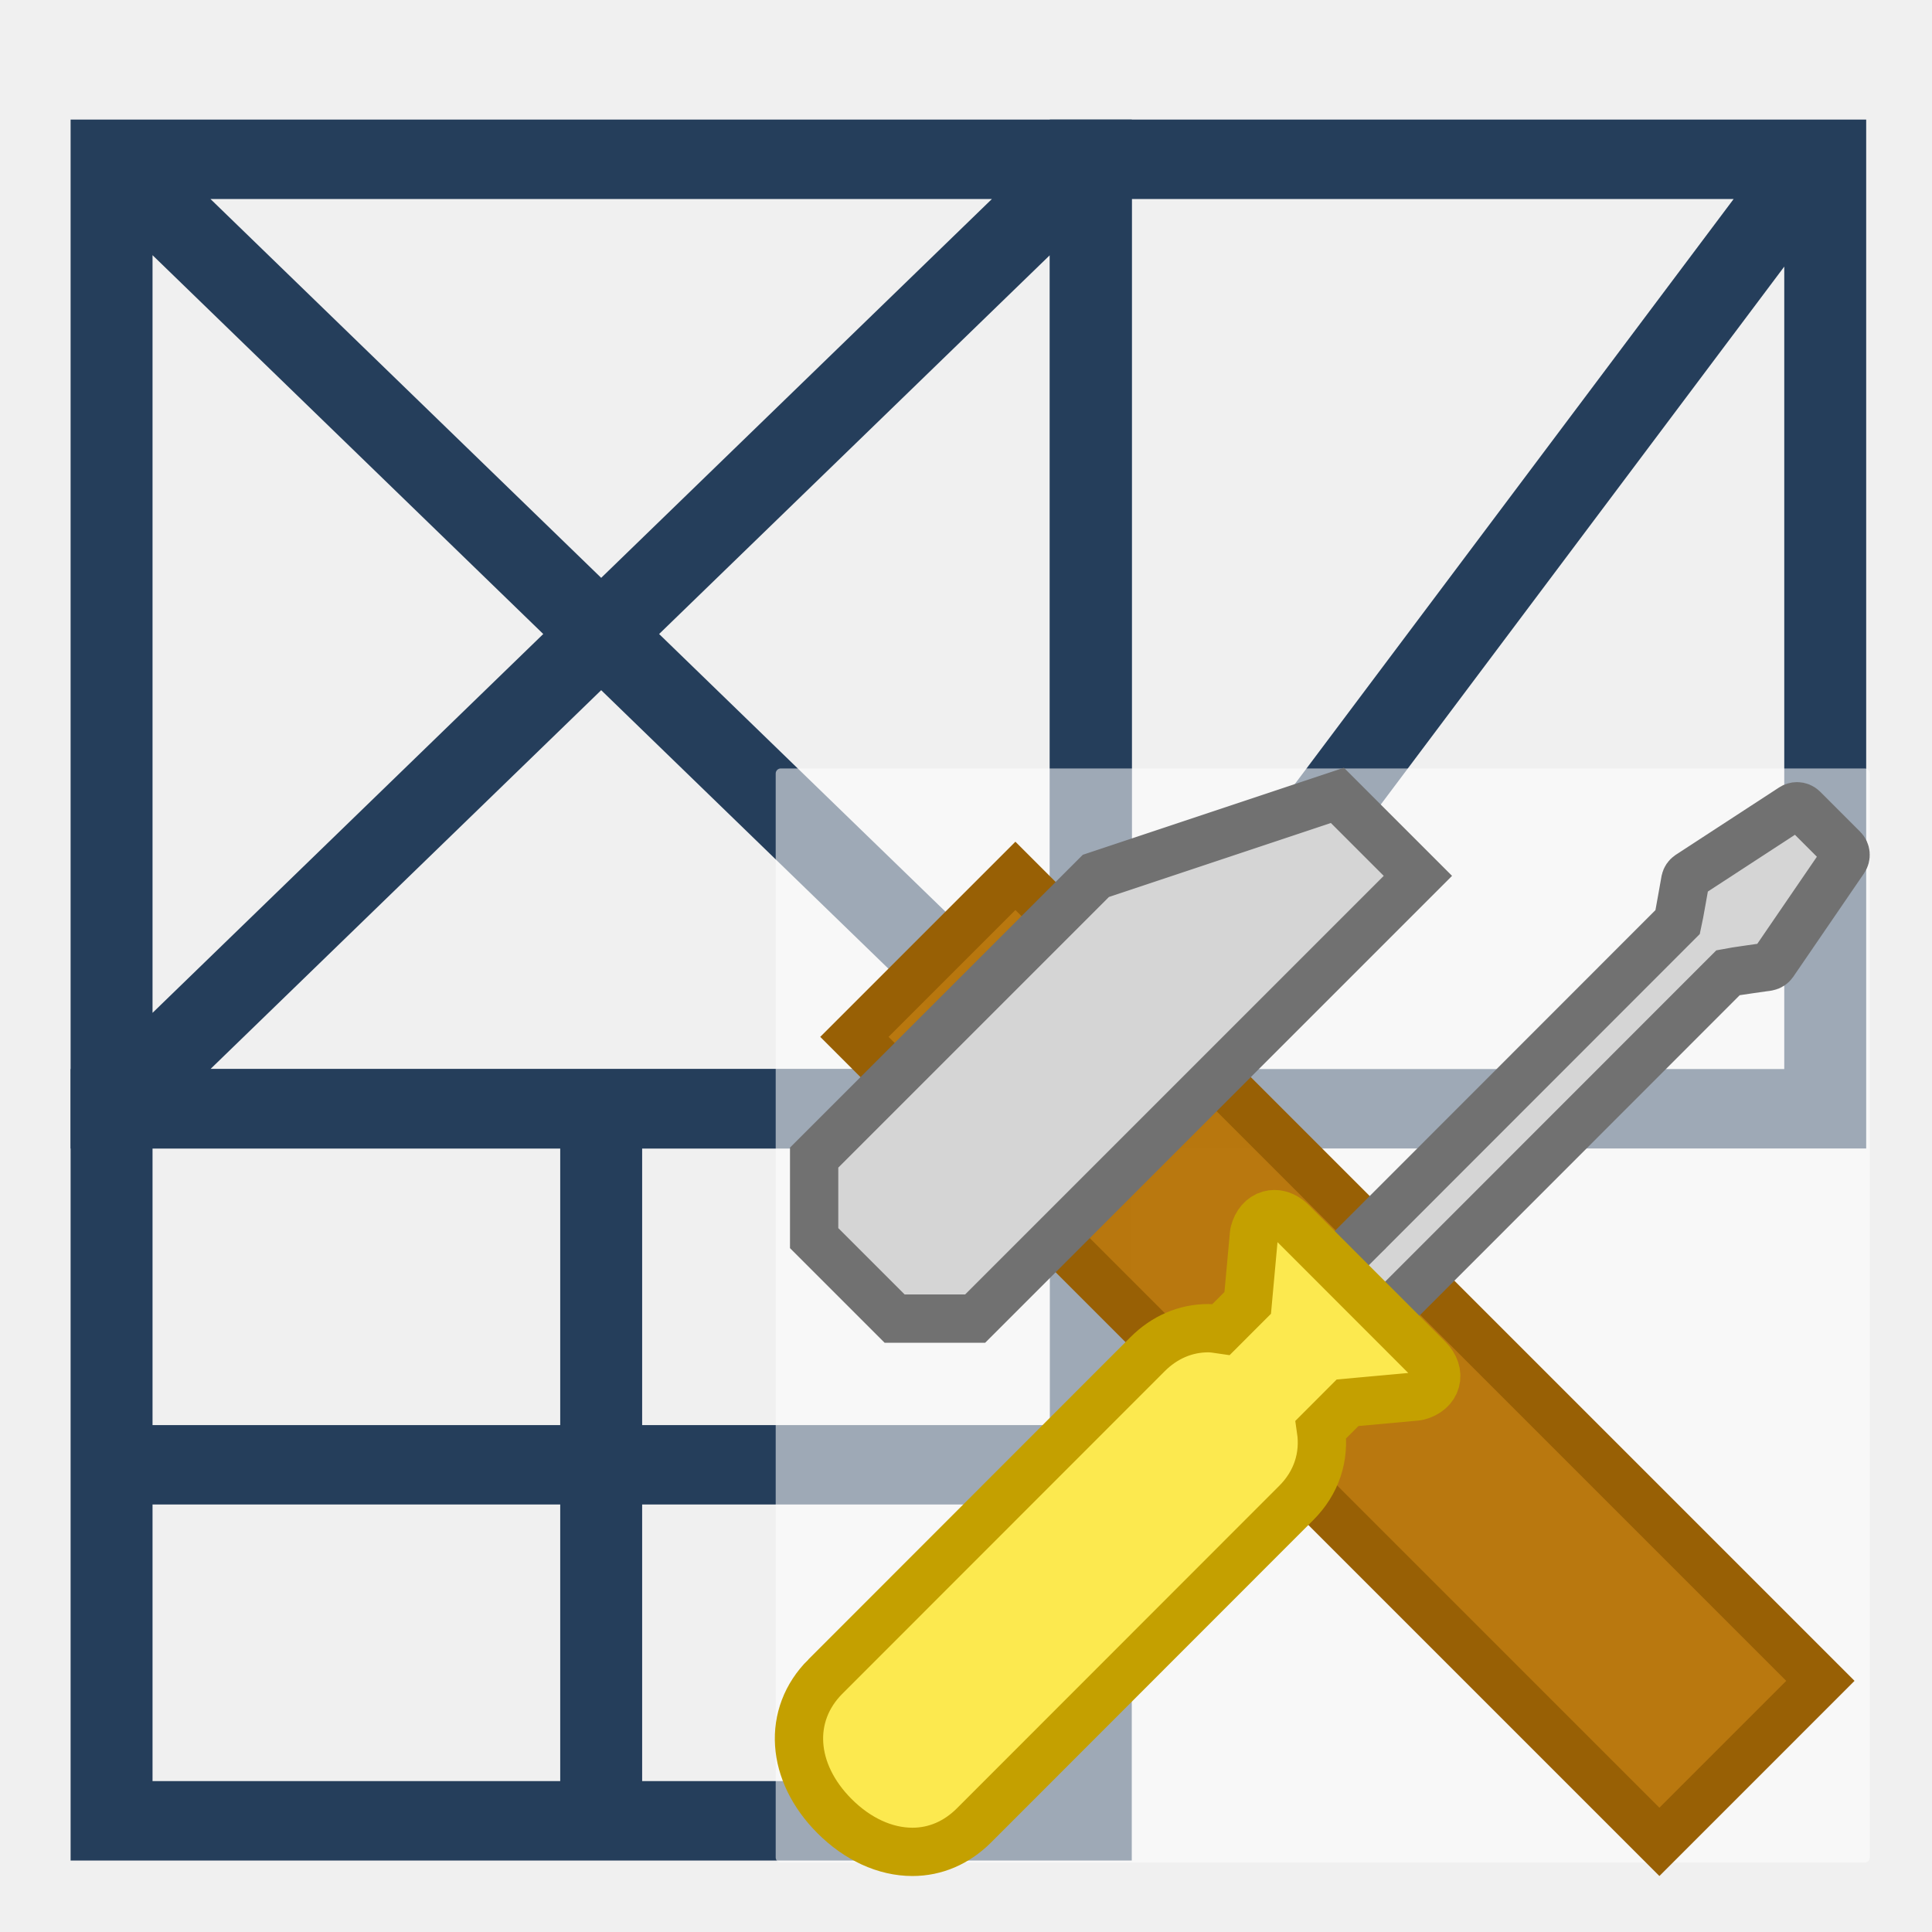
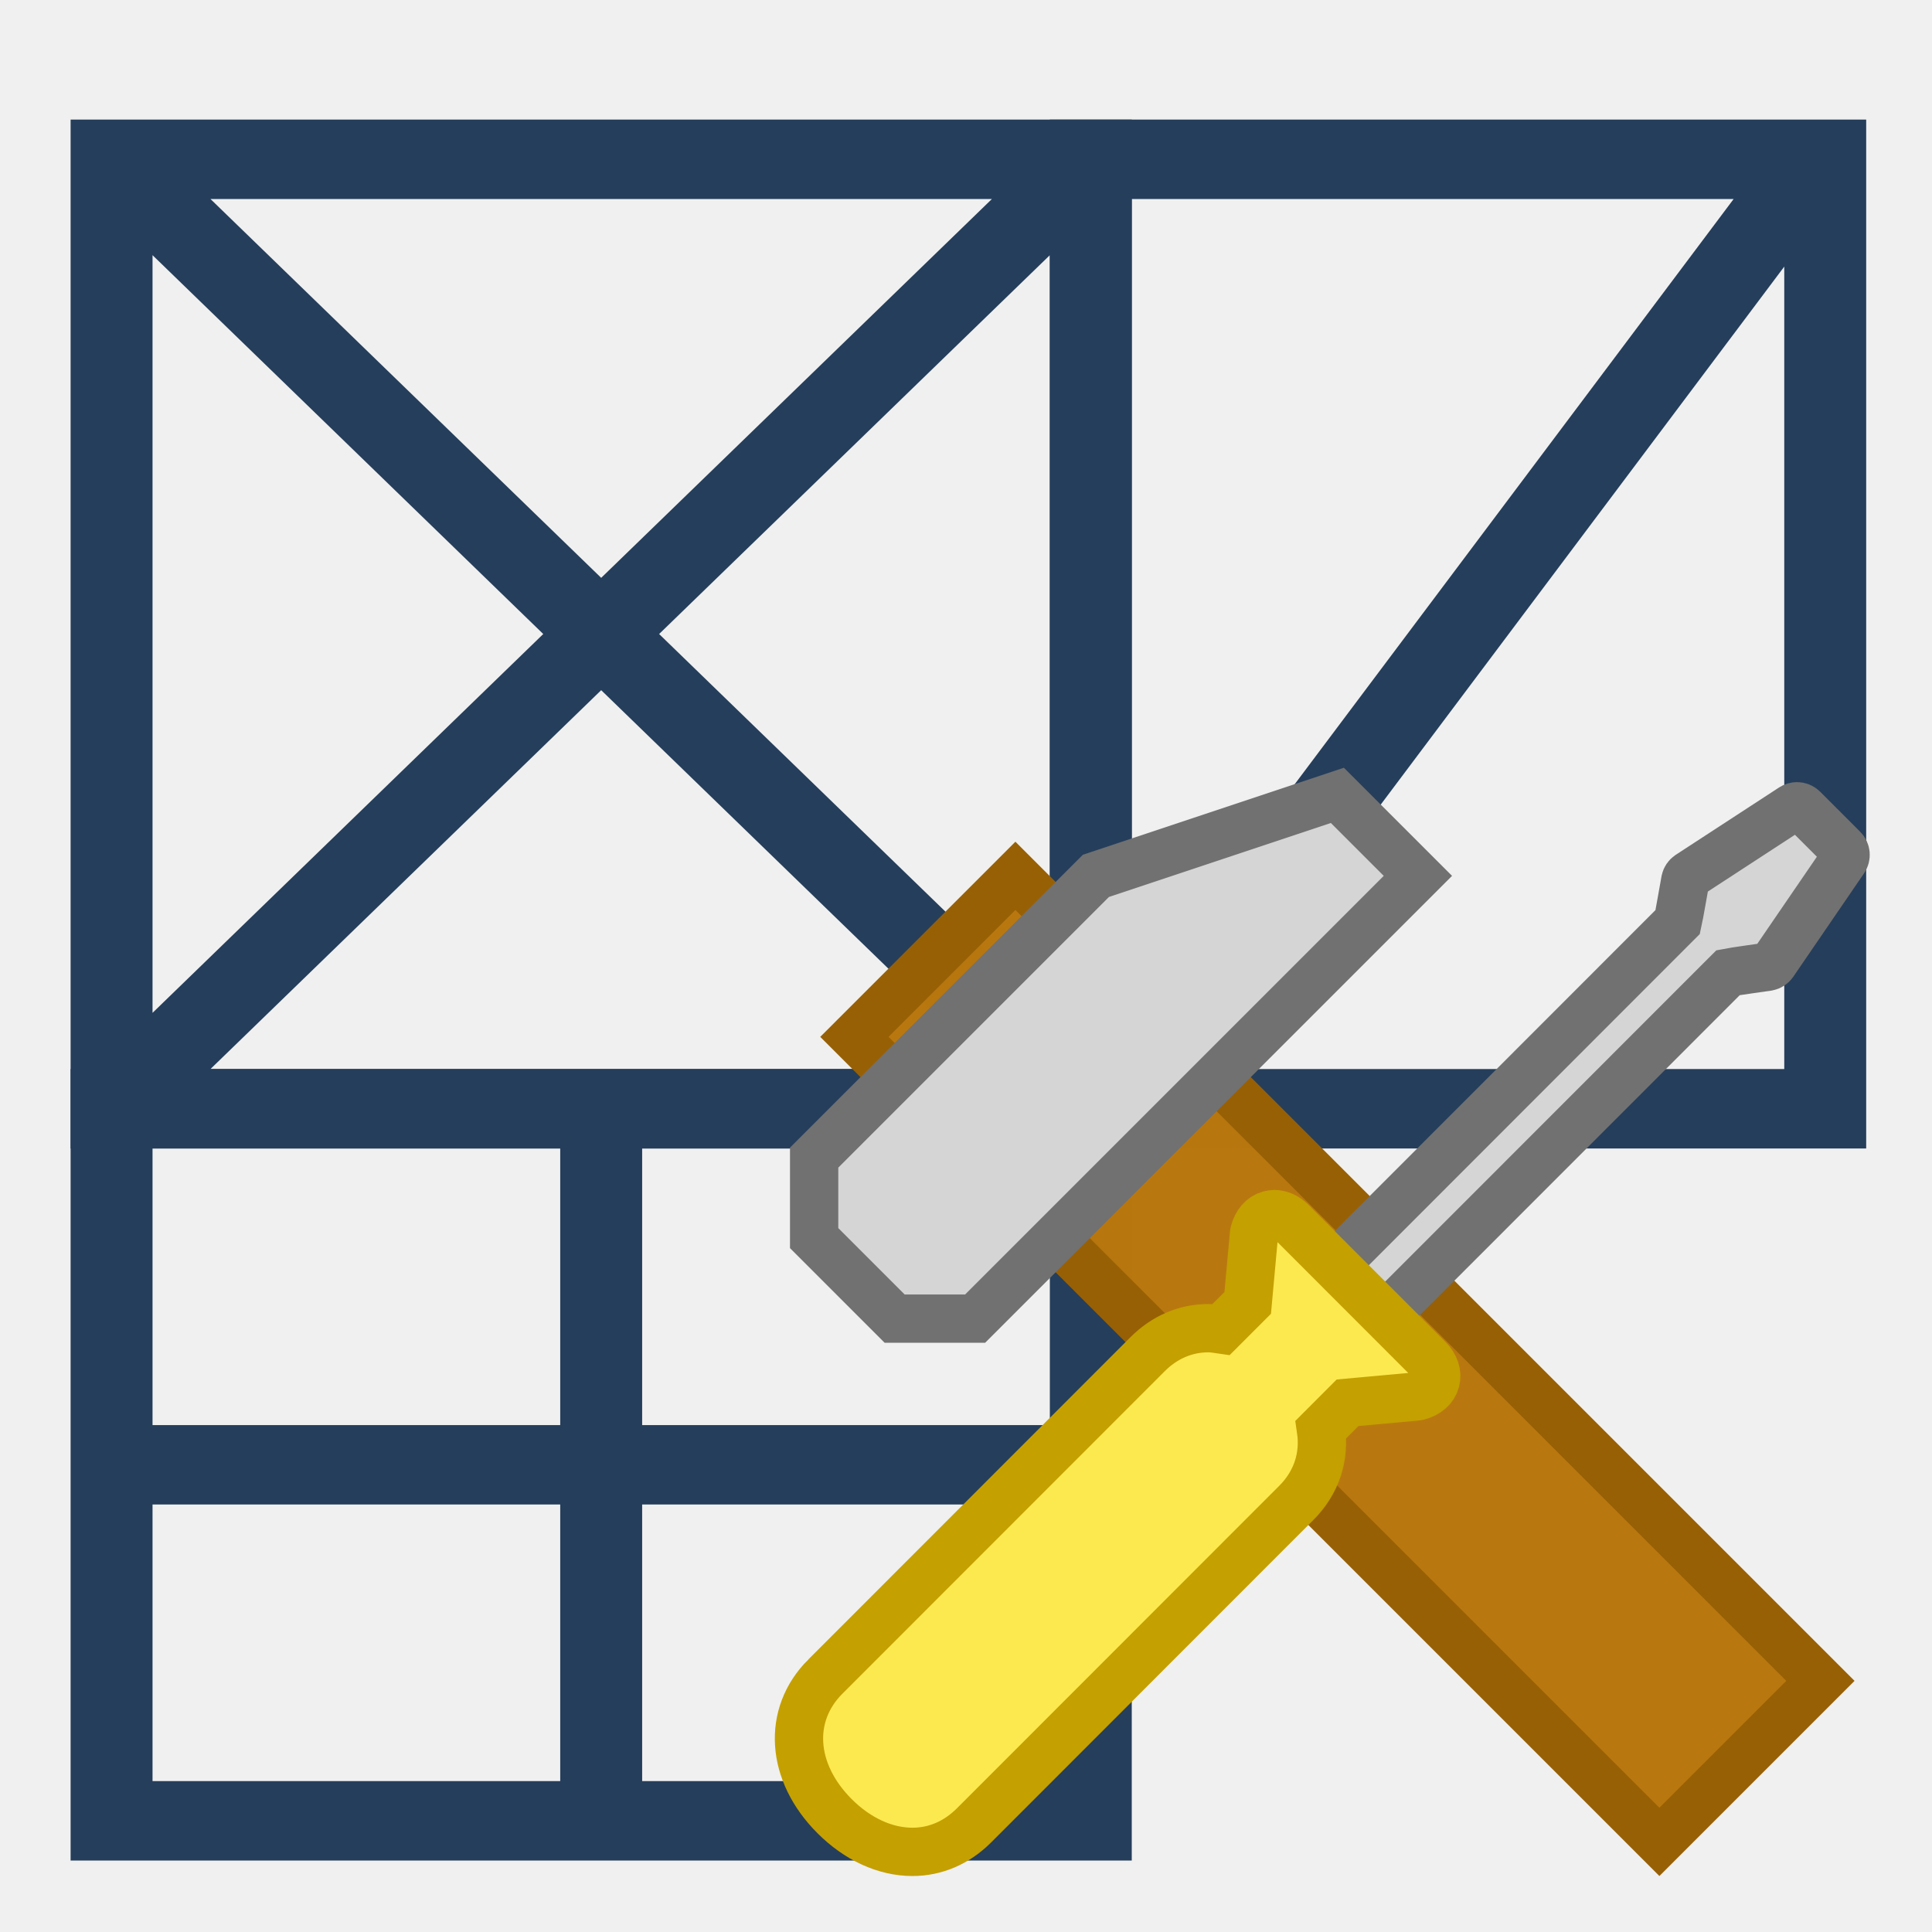
- <svg xmlns="http://www.w3.org/2000/svg" xmlns:xlink="http://www.w3.org/1999/xlink" height="24" width="24" version="1.1" id="svg896">
-   <defs id="defs900" />
-   <linearGradient id="a">
-     <stop offset="0" stop-color="#6e97c4" id="stop837" />
-     <stop offset="1" stop-color="#aec7e2" id="stop839" />
-   </linearGradient>
-   <linearGradient id="b" gradientUnits="userSpaceOnUse" x1="7.373" x2="7.449" xlink:href="#a" y1="10" y2="15" />
-   <linearGradient id="c" gradientUnits="userSpaceOnUse" x1="1.729" x2="7" xlink:href="#a" y1="15.458" y2="15.458" />
-   <linearGradient id="d" gradientUnits="userSpaceOnUse" x1="18" x2="16" xlink:href="#a" y1="14.322" y2="13" />
-   <linearGradient id="e" gradientUnits="userSpaceOnUse" x1="18" x2="15.288" y1="14.322" y2="12">
-     <stop offset="0" stop-color="#6e97c4" id="stop845" />
-     <stop offset="1" stop-color="#e7eff5" id="stop847" />
-   </linearGradient>
-   <linearGradient id="f" gradientUnits="userSpaceOnUse" x1="4.53" x2="4.458" y1="22.364" y2="25.133">
-     <stop offset="0" stop-color="#aec7e2" id="stop850" />
-     <stop offset="1" stop-color="#6e97c4" id="stop852" />
-   </linearGradient>
-   <linearGradient id="g" gradientUnits="userSpaceOnUse" x1="4.53" x2="4.458" y1="22.364" y2="25.133">
-     <stop offset="0" stop-color="#e7eff5" id="stop855" />
-     <stop offset="1" stop-color="#6e97c4" id="stop857" />
-   </linearGradient>
-   <g id="g2162" transform="matrix(1.013697,0,0,0.9828788,-0.1345776,0.5043709)" style="stroke-width:1.002">
-     <path id="path884" d="M 13,2 2,13 M 2,2 13,13 M 1.5,1.5 h 12 v 12 h -12 z" style="fill:none;stroke:#253e5b;stroke-width:1.004;stroke-linecap:round" />
-     <path id="path888" d="m 13.5,1.5 h 9 v 12 h -9 z m -12,12 h 12 v 9 H 1.5 Z M 22,2 14,13 m -6.5,1 v 8" style="fill:none;stroke:#253e5b;stroke-width:1.004;stroke-linecap:round" />
-     <path id="path892" d="M 13,18 H 2" style="fill:none;stroke:#253e5b;stroke-width:1.004;stroke-linecap:round" />
+ <svg xmlns="http://www.w3.org/2000/svg" height="24" width="24" version="1.1" id="svg24">
+   <defs id="defs28" />
+   <g fill="none" stroke="#253e5b" stroke-linecap="round" stroke-width="1.004" transform="matrix(1.013697 0 0 .9828788 -.134578 .504371)" id="g8">
+     <path d="m13 2-11 11m0-11 11 11m-11.5-11.5h12v12h-12z" id="path2" />
+     <path d="m13.5 1.5h9v12h-9zm-12 12h12v9h-12zm20.5-11.5-8 11m-6.5 1v8" id="path4" />
+     <path d="m13 18h-11" id="path6" />
  </g>
-   <g id="g2180">
-     <rect ry="0.063" rx="0.063" y="9.546" x="9.636" height="13.591" width="13.591" id="rect2170" style="opacity:1;fill:#ffffff;fill-opacity:0.553;fill-rule:nonzero;stroke:none;stroke-width:1.134;stroke-linecap:round;stroke-linejoin:round;stroke-miterlimit:4;stroke-dasharray:none;stroke-dashoffset:0;stroke-opacity:1;paint-order:stroke markers fill" />
-     <g transform="translate(46.9656,-10.59372)" id="g2157">
-       <g id="g1521" transform="translate(-8.852091,26.47404)" style="fill-rule:evenodd;stroke-width:0.6">
-         <path id="path1517" d="m -17.5,7 -10,-10 2,-2 10,10 z" style="fill:#b9770e;fill-opacity:0.99;stroke:#986005" />
-         <path id="path1519" d="m -26,0.5 h -1 l -1,-1 v -1 l 3.5,-3.5 3,-1 1,1 z" style="fill:#d5d5d5;stroke:#717171" />
-       </g>
-       <g id="g1527" transform="matrix(0.2388816,0,0,0.2388443,-22.00561,16.7846)" style="stroke-width:2.512">
-         <path id="path1523" d="m -35.439,40.244 c 0,0 18.021,-18.034 18.199,-18.213 0.051,-0.222 0.394,-2.168 0.394,-2.168 0.025,-0.11 0.091,-0.205 0.184,-0.269 l 5.373,-3.503 c 0.076,-0.052 0.164,-0.077 0.251,-0.077 0.115,0 0.23,0.045 0.316,0.131 l 2.079,2.08 c 0.155,0.154 0.175,0.398 0.048,0.577 l -3.679,5.377 c -0.066,0.093 -0.165,0.157 -0.276,0.179 0,0 -1.836,0.26 -2.069,0.307 -0.19,0.189 -18.194,18.207 -18.194,18.207 -0.084,0.084 -0.197,0.131 -0.316,0.131 -0.119,0 -0.233,-0.047 -0.316,-0.131 l -1.994,-1.995 c -0.174,-0.175 -0.174,-0.459 4.87e-4,-0.633 z" style="fill:#d5d5d5;stroke:#717171" />
-         <path id="path1525" d="m -61.566,61.28 16.754,-16.766 c 0.889,-0.89 1.986,-1.355 3.156,-1.355 0.22,0 0.445,0.036 0.669,0.069 0.227,-0.227 1.205,-1.206 1.384,-1.385 0.027,-0.295 0.328,-3.594 0.328,-3.594 0.002,-0.024 0.006,-0.047 0.012,-0.07 0.122,-0.479 0.412,-0.814 0.795,-0.919 0.084,-0.023 0.169,-0.034 0.254,-0.034 0.308,0 0.625,0.145 0.898,0.419 l 7.099,7.105 c 0.349,0.35 0.49,0.77 0.385,1.153 -0.105,0.383 -0.44,0.674 -0.919,0.796 -0.023,0.006 -0.047,0.01 -0.07,0.012 0,0 -3.296,0.302 -3.591,0.328 -0.179,0.179 -1.157,1.158 -1.383,1.385 0.21,1.419 -0.229,2.772 -1.286,3.827 l -16.754,16.766 c -0.901,0.902 -2.009,1.379 -3.204,1.379 -1.414,0 -2.852,-0.66 -4.049,-1.858 -2.276,-2.278 -2.473,-5.263 -0.478,-7.259 z" style="fill:#fce94f;stroke:#c4a000" />
-       </g>
-     </g>
+   <g fill-rule="evenodd" stroke-width=".6" transform="translate(38.11351 15.88032)" id="g16">
+     <path d="m-17.5 7-10-10 2-2 10 10z" fill="#b9770e" fill-opacity=".99" stroke="#986005" id="path12" />
+     <path d="m-26 .5h-1l-1-1v-1l3.5-3.5 3-1 1 1z" fill="#d5d5d5" stroke="#717171" id="path14" />
+   </g>
+   <g stroke-width="2.512" transform="matrix(.2388816 0 0 .2388443 24.95999 6.190883)" id="g22">
+     <path d="m-35.439 40.244s18.021-18.034 18.199-18.213c.051-.222.394-2.168.394-2.168.025-.11.091-.205.184-.269l5.373-3.503c.076-.052.164-.077.251-.077.115 0 .23.045.316.131l2.079 2.08c.155.154.175.398.048.577l-3.679 5.377c-.066.093-.165.157-.276.179 0 0-1.836.26-2.069.307-.19.189-18.194 18.207-18.194 18.207-.084.084-.197.131-.316.131s-.233-.047-.316-.131l-1.994-1.995c-.174-.175-.174-.459 0-.633z" fill="#d5d5d5" stroke="#717171" id="path18" />
+     <path d="m-61.566 61.28 16.754-16.766c.889-.89 1.986-1.355 3.156-1.355.22 0 .445.036.669.069.227-.227 1.205-1.206 1.384-1.385.027-.295.328-3.594.328-3.594.002-.024.006-.047.012-.07.122-.479.412-.814.795-.919.084-.023.169-.034.254-.034.308 0 .625.145.898.419l7.099 7.105c.349.35.49.77.385 1.153-.105.383-.44.674-.919.796-.023.006-.047.01-.07.012 0 0-3.296.302-3.591.328-.179.179-1.157 1.158-1.383 1.385.21 1.419-.229 2.772-1.286 3.827l-16.754 16.766c-.901.902-2.009 1.379-3.204 1.379-1.414 0-2.852-.66-4.049-1.858-2.276-2.278-2.473-5.263-.478-7.259z" fill="#fce94f" stroke="#c4a000" id="path20" />
  </g>
</svg>
